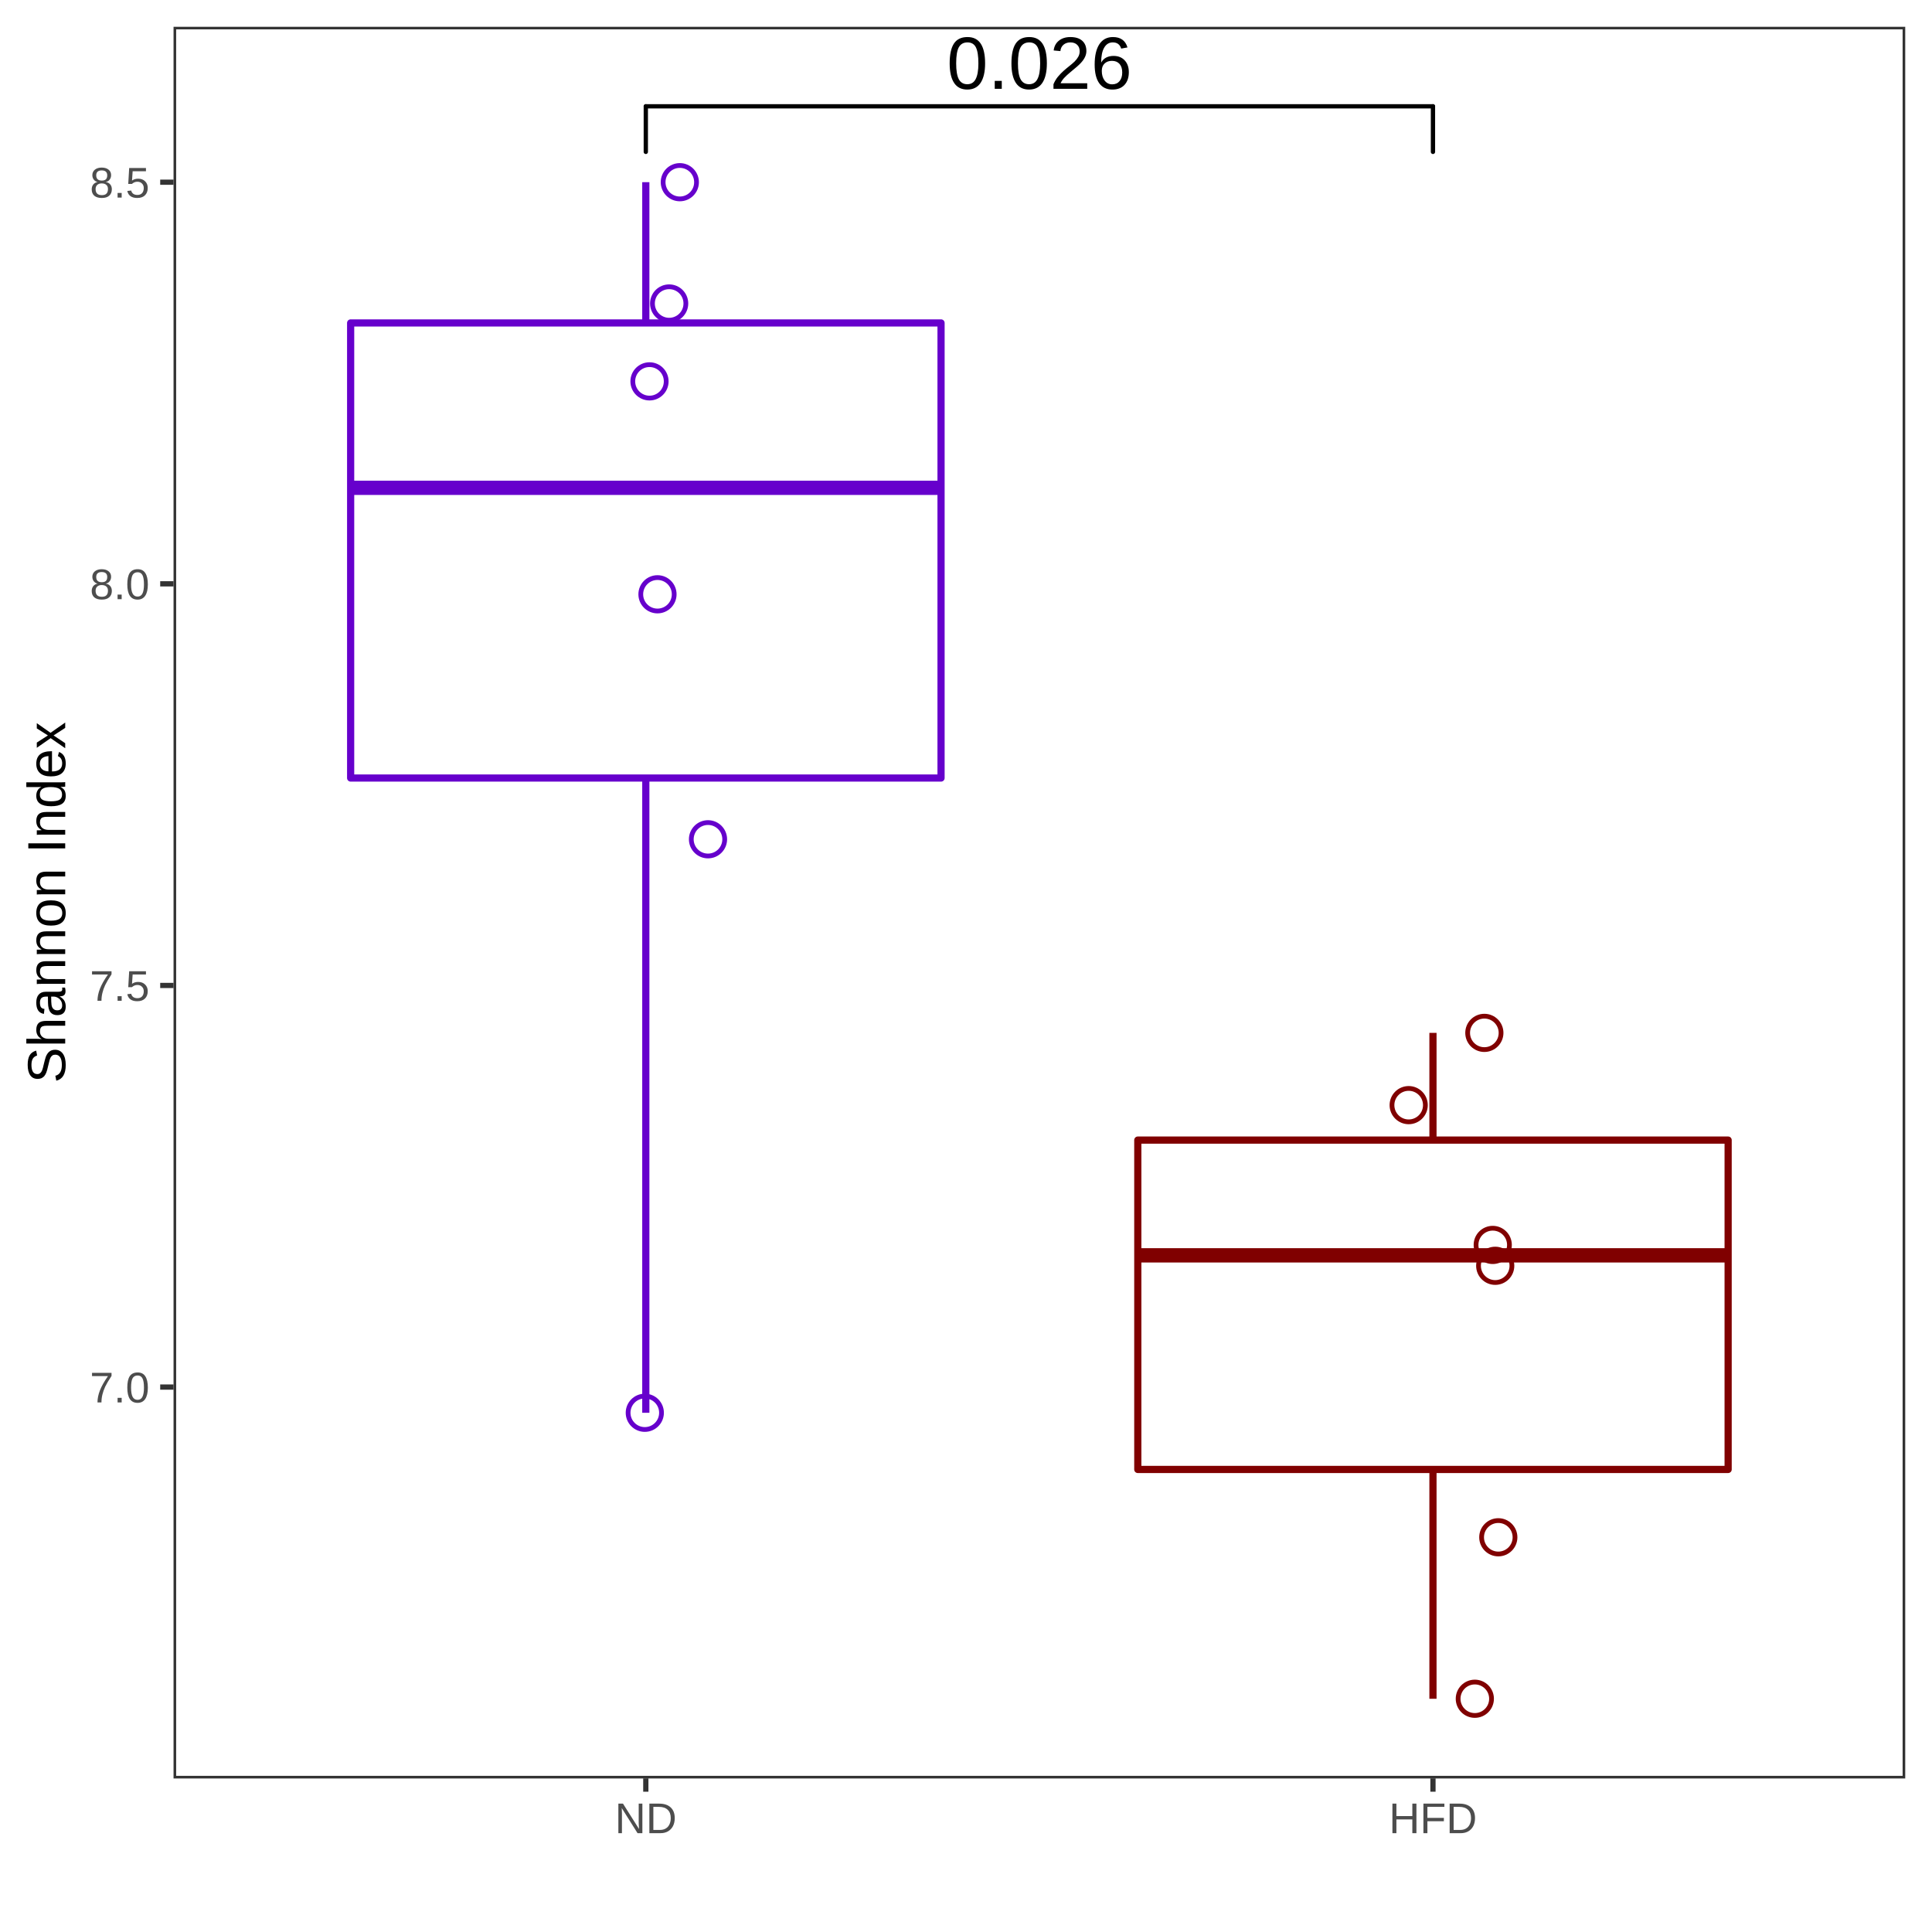
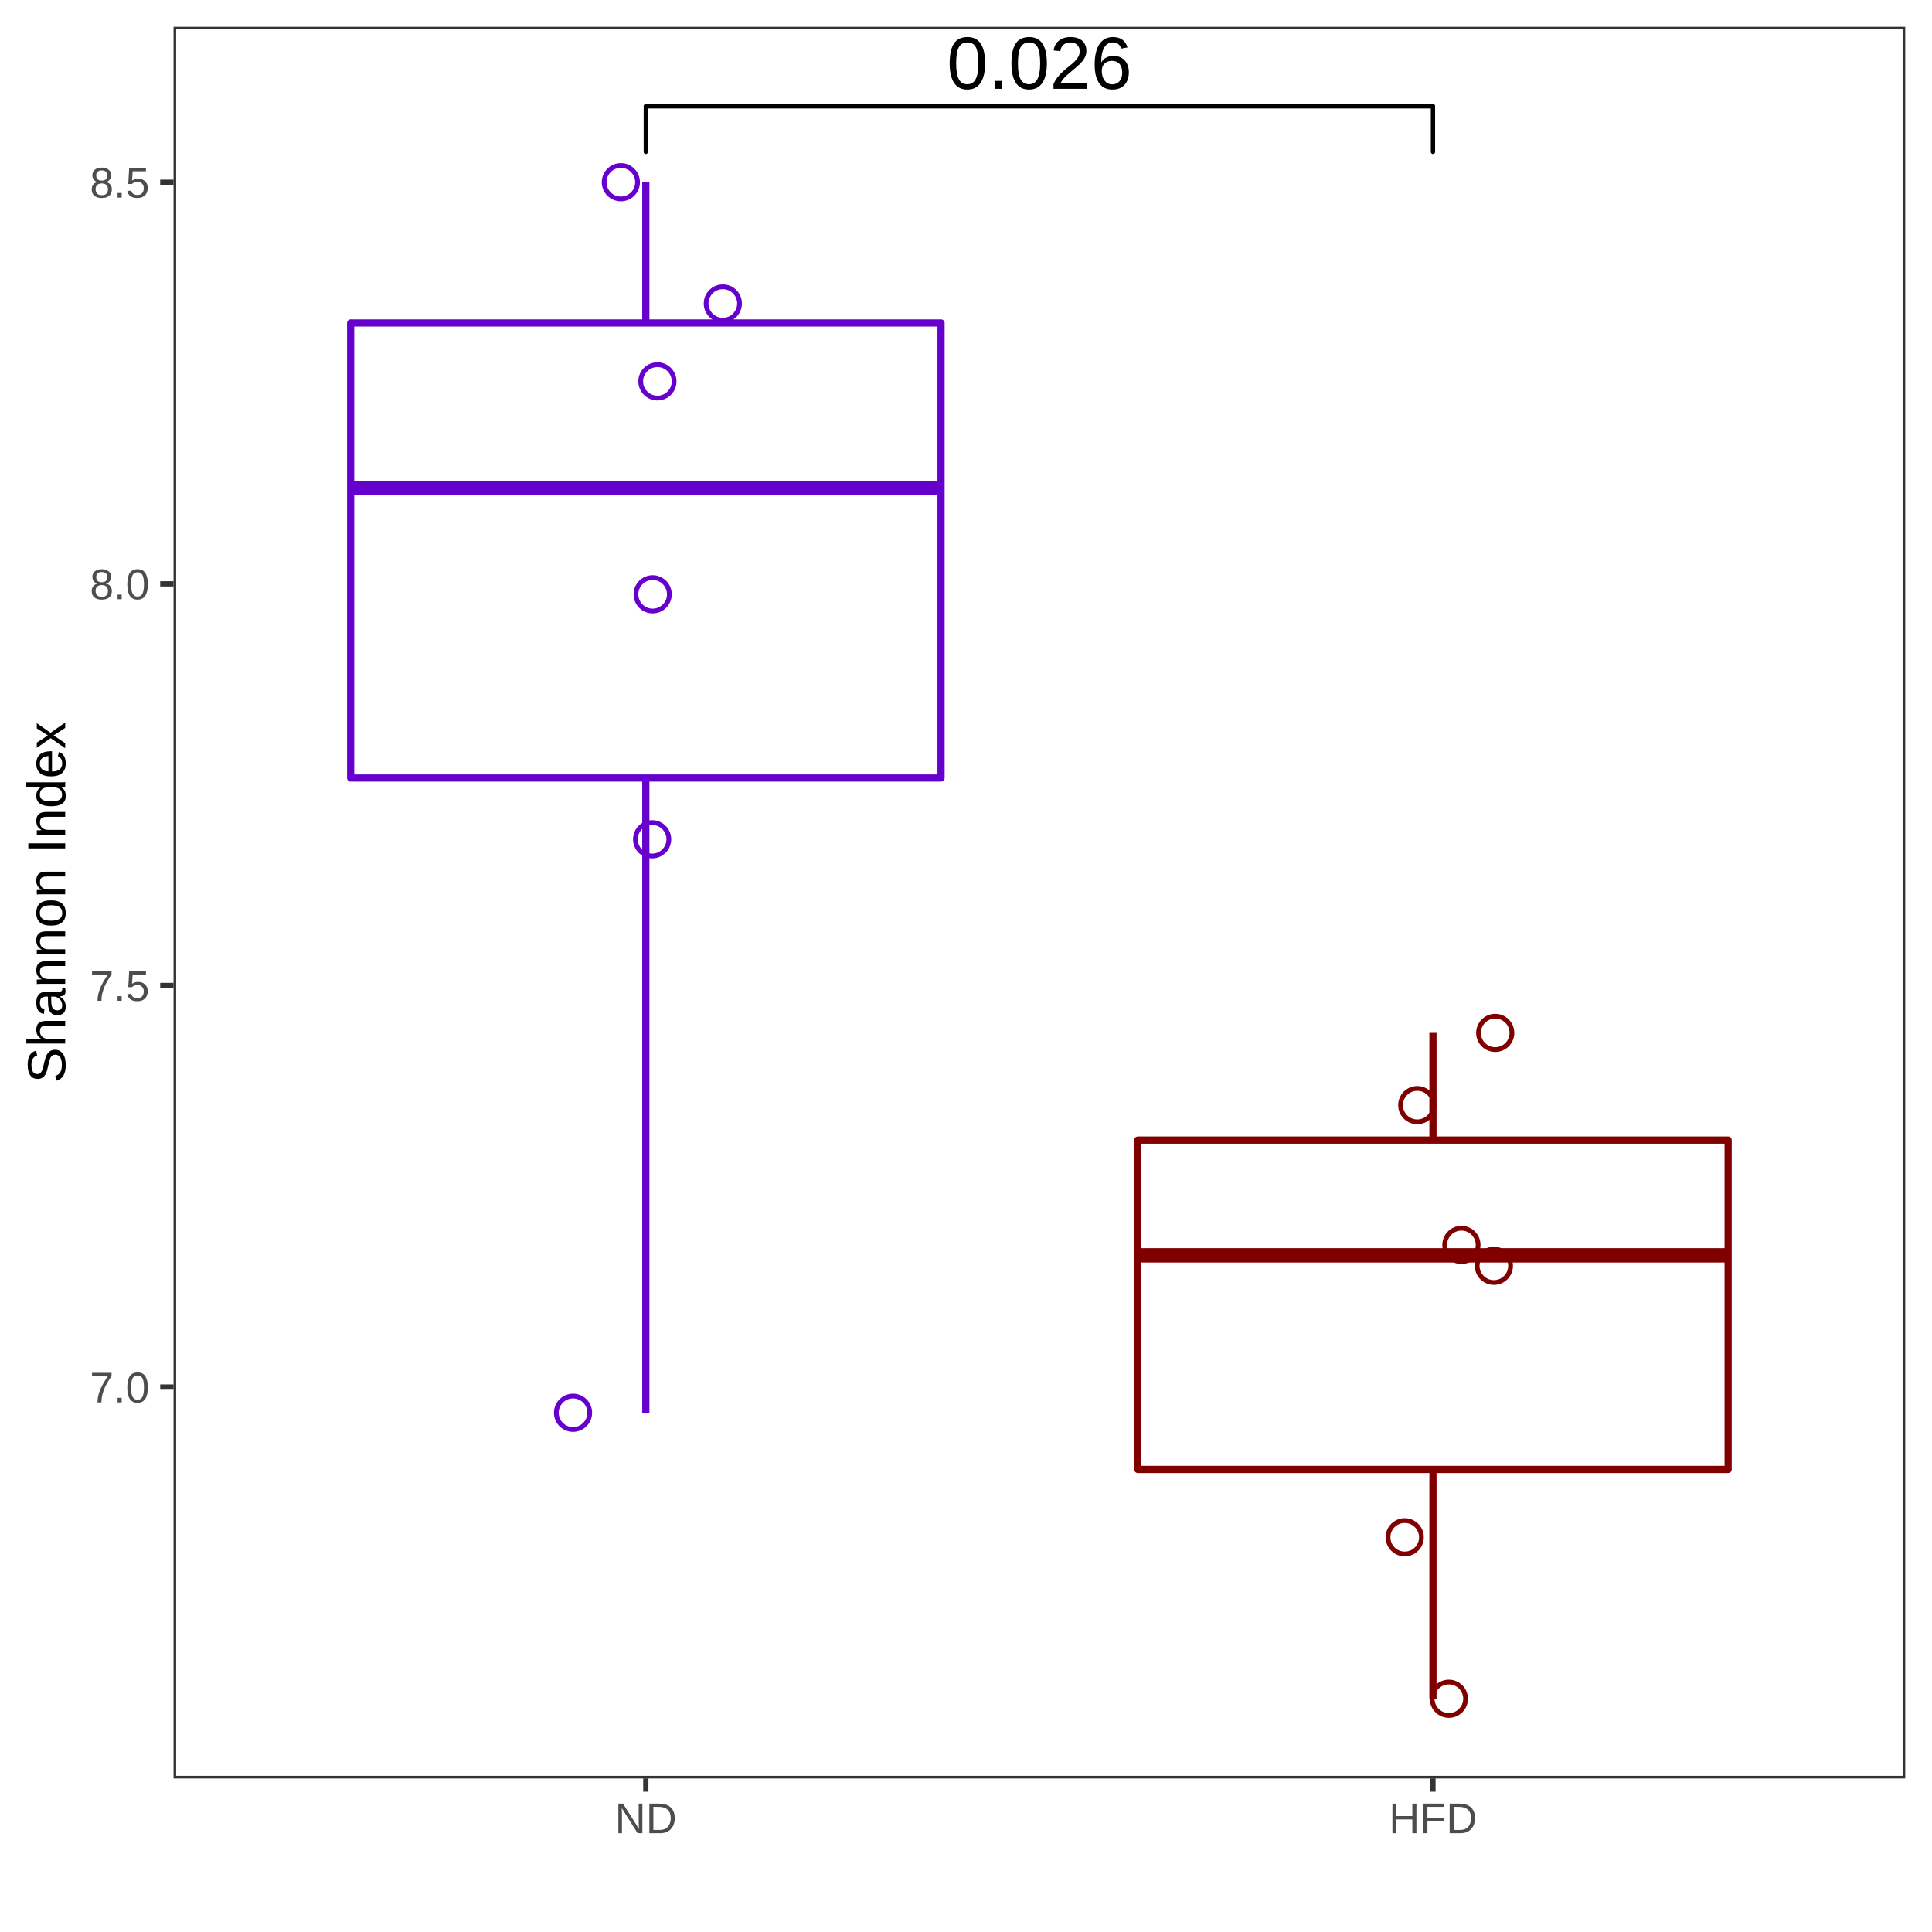
<svg xmlns="http://www.w3.org/2000/svg" class="svglite" width="288.00pt" height="288.00pt" viewBox="0 0 288.00 288.00">
  <defs>
    <style type="text/css">
    .svglite line, .svglite polyline, .svglite polygon, .svglite path, .svglite rect, .svglite circle {
      fill: none;
      stroke: #000000;
      stroke-linecap: round;
      stroke-linejoin: round;
      stroke-miterlimit: 10.00;
    }
    .svglite text {
      white-space: pre;
    }
  </style>
  </defs>
  <rect width="100%" height="100%" style="stroke: none; fill: #FFFFFF;" />
  <defs>
    <clipPath id="cpMC4wMHwyODguMDB8MC4wMHwyODguMDA=">
      <rect x="0.00" y="0.00" width="288.00" height="288.00" />
    </clipPath>
  </defs>
  <g clip-path="url(#cpMC4wMHwyODguMDB8MC4wMHwyODguMDA=)">
    <rect x="0" y="0.00" width="288.00" height="288.00" style="stroke-width: 0.78; stroke: #FFFFFF; fill: #FFFFFF;" />
  </g>
  <defs>
    <clipPath id="cpMjUuODd8Mjg0LjAxfDMuOTl8MjY1LjEw">
      <rect x="25.87" y="3.99" width="258.14" height="261.12" />
    </clipPath>
  </defs>
  <g clip-path="url(#cpMjUuODd8Mjg0LjAxfDMuOTl8MjY1LjEw)">
    <rect x="25.87" y="3.99" width="258.14" height="261.12" style="stroke-width: 0.78; stroke: none; fill: #FFFFFF;" />
    <line x1="96.27" y1="48.14" x2="96.27" y2="27.16" style="stroke-width: 1.07; stroke: #6600CC; stroke-linecap: butt;" />
    <line x1="96.27" y1="115.98" x2="96.27" y2="210.60" style="stroke-width: 1.07; stroke: #6600CC; stroke-linecap: butt;" />
    <polygon points="52.27,48.14 52.27,115.98 140.28,115.98 140.28,48.14 52.27,48.14 " style="stroke-width: 1.07; stroke: #6600CC; fill: #FFFFFF;" />
    <line x1="52.27" y1="72.72" x2="140.28" y2="72.72" style="stroke-width: 2.13; stroke: #6600CC; stroke-linecap: butt;" />
    <line x1="213.61" y1="169.95" x2="213.61" y2="153.97" style="stroke-width: 1.07; stroke: #800000; stroke-linecap: butt;" />
    <line x1="213.61" y1="219.05" x2="213.61" y2="253.23" style="stroke-width: 1.07; stroke: #800000; stroke-linecap: butt;" />
    <polygon points="169.61,169.95 169.61,219.05 257.61,219.05 257.61,169.95 169.61,169.95 " style="stroke-width: 1.07; stroke: #800000; fill: #FFFFFF;" />
    <line x1="169.61" y1="187.13" x2="257.61" y2="187.13" style="stroke-width: 2.13; stroke: #800000; stroke-linecap: butt;" />
-     <circle cx="209.99" cy="164.74" r="2.49" style="stroke-width: 0.71; stroke: #800000;" />
-     <circle cx="222.52" cy="185.58" r="2.49" style="stroke-width: 0.71; stroke: #800000;" />
-     <circle cx="219.85" cy="253.23" r="2.49" style="stroke-width: 0.71; stroke: #800000;" />
-     <circle cx="98.01" cy="88.59" r="2.49" style="stroke-width: 0.71; stroke: #6600CC;" />
-     <circle cx="105.54" cy="125.11" r="2.49" style="stroke-width: 0.71; stroke: #6600CC;" />
-     <circle cx="221.27" cy="153.97" r="2.49" style="stroke-width: 0.71; stroke: #800000;" />
-     <circle cx="101.34" cy="27.16" r="2.49" style="stroke-width: 0.71; stroke: #6600CC;" />
-     <circle cx="99.75" cy="45.24" r="2.49" style="stroke-width: 0.71; stroke: #6600CC;" />
-     <circle cx="96.82" cy="56.85" r="2.49" style="stroke-width: 0.71; stroke: #6600CC;" />
-     <circle cx="223.35" cy="229.16" r="2.49" style="stroke-width: 0.71; stroke: #800000;" />
-     <circle cx="222.89" cy="188.69" r="2.49" style="stroke-width: 0.71; stroke: #800000;" />
-     <circle cx="96.12" cy="210.60" r="2.49" style="stroke-width: 0.71; stroke: #6600CC;" />
+     <circle cx="211.27" cy="164.74" r="2.49" style="stroke-width: 0.71; stroke: #800000;" />
+     <circle cx="217.85" cy="185.58" r="2.49" style="stroke-width: 0.71; stroke: #800000;" />
+     <circle cx="215.98" cy="253.23" r="2.49" style="stroke-width: 0.71; stroke: #800000;" />
+     <circle cx="97.29" cy="88.59" r="2.49" style="stroke-width: 0.71; stroke: #6600CC;" />
+     <circle cx="97.21" cy="125.11" r="2.49" style="stroke-width: 0.71; stroke: #6600CC;" />
+     <circle cx="222.89" cy="153.97" r="2.49" style="stroke-width: 0.71; stroke: #800000;" />
+     <circle cx="92.55" cy="27.16" r="2.49" style="stroke-width: 0.71; stroke: #6600CC;" />
+     <circle cx="107.75" cy="45.24" r="2.49" style="stroke-width: 0.71; stroke: #6600CC;" />
+     <circle cx="98.00" cy="56.85" r="2.49" style="stroke-width: 0.71; stroke: #6600CC;" />
+     <circle cx="209.40" cy="229.16" r="2.49" style="stroke-width: 0.71; stroke: #800000;" />
+     <circle cx="222.69" cy="188.69" r="2.49" style="stroke-width: 0.71; stroke: #800000;" />
+     <circle cx="85.42" cy="210.60" r="2.49" style="stroke-width: 0.71; stroke: #6600CC;" />
    <text x="154.94" y="13.24" text-anchor="middle" style="font-size: 11.04px; font-family: &quot;Arial&quot;;" textLength="27.60px" lengthAdjust="spacingAndGlyphs">0.026</text>
    <line x1="213.61" y1="22.64" x2="213.61" y2="15.85" style="stroke-width: 0.64;" />
    <line x1="213.61" y1="15.85" x2="96.27" y2="15.85" style="stroke-width: 0.64;" />
    <line x1="96.27" y1="15.85" x2="96.27" y2="22.64" style="stroke-width: 0.64;" />
    <rect x="25.87" y="3.99" width="258.14" height="261.12" style="stroke-width: 0.78; stroke: #333333;" />
  </g>
  <g clip-path="url(#cpMC4wMHwyODguMDB8MC4wMHwyODguMDA=)">
    <text x="22.29" y="209.06" text-anchor="end" style="font-size: 6.40px;fill: #4D4D4D; font-family: &quot;Arial&quot;;" textLength="8.89px" lengthAdjust="spacingAndGlyphs">7.0</text>
    <text x="22.29" y="149.19" text-anchor="end" style="font-size: 6.40px;fill: #4D4D4D; font-family: &quot;Arial&quot;;" textLength="8.89px" lengthAdjust="spacingAndGlyphs">7.5</text>
    <text x="22.29" y="89.32" text-anchor="end" style="font-size: 6.40px;fill: #4D4D4D; font-family: &quot;Arial&quot;;" textLength="8.89px" lengthAdjust="spacingAndGlyphs">8.0</text>
    <text x="22.29" y="29.45" text-anchor="end" style="font-size: 6.40px;fill: #4D4D4D; font-family: &quot;Arial&quot;;" textLength="8.89px" lengthAdjust="spacingAndGlyphs">8.5</text>
    <polyline points="23.88,206.77 25.87,206.77 " style="stroke-width: 0.78; stroke: #333333; stroke-linecap: butt;" />
    <polyline points="23.88,146.90 25.87,146.90 " style="stroke-width: 0.78; stroke: #333333; stroke-linecap: butt;" />
    <polyline points="23.88,87.03 25.87,87.03 " style="stroke-width: 0.78; stroke: #333333; stroke-linecap: butt;" />
    <polyline points="23.88,27.16 25.87,27.16 " style="stroke-width: 0.78; stroke: #333333; stroke-linecap: butt;" />
    <polyline points="96.27,267.09 96.27,265.10 " style="stroke-width: 0.78; stroke: #333333; stroke-linecap: butt;" />
    <polyline points="213.61,267.09 213.61,265.10 " style="stroke-width: 0.78; stroke: #333333; stroke-linecap: butt;" />
    <text x="96.27" y="273.27" text-anchor="middle" style="font-size: 6.40px;fill: #4D4D4D; font-family: &quot;Arial&quot;;" textLength="9.23px" lengthAdjust="spacingAndGlyphs">ND</text>
    <text x="213.61" y="273.27" text-anchor="middle" style="font-size: 6.40px;fill: #4D4D4D; font-family: &quot;Arial&quot;;" textLength="13.13px" lengthAdjust="spacingAndGlyphs">HFD</text>
    <text transform="translate(9.72,134.54) rotate(-90)" text-anchor="middle" style="font-size: 8.00px; font-family: &quot;Arial&quot;;" textLength="53.83px" lengthAdjust="spacingAndGlyphs">Shannon Index</text>
  </g>
</svg>
